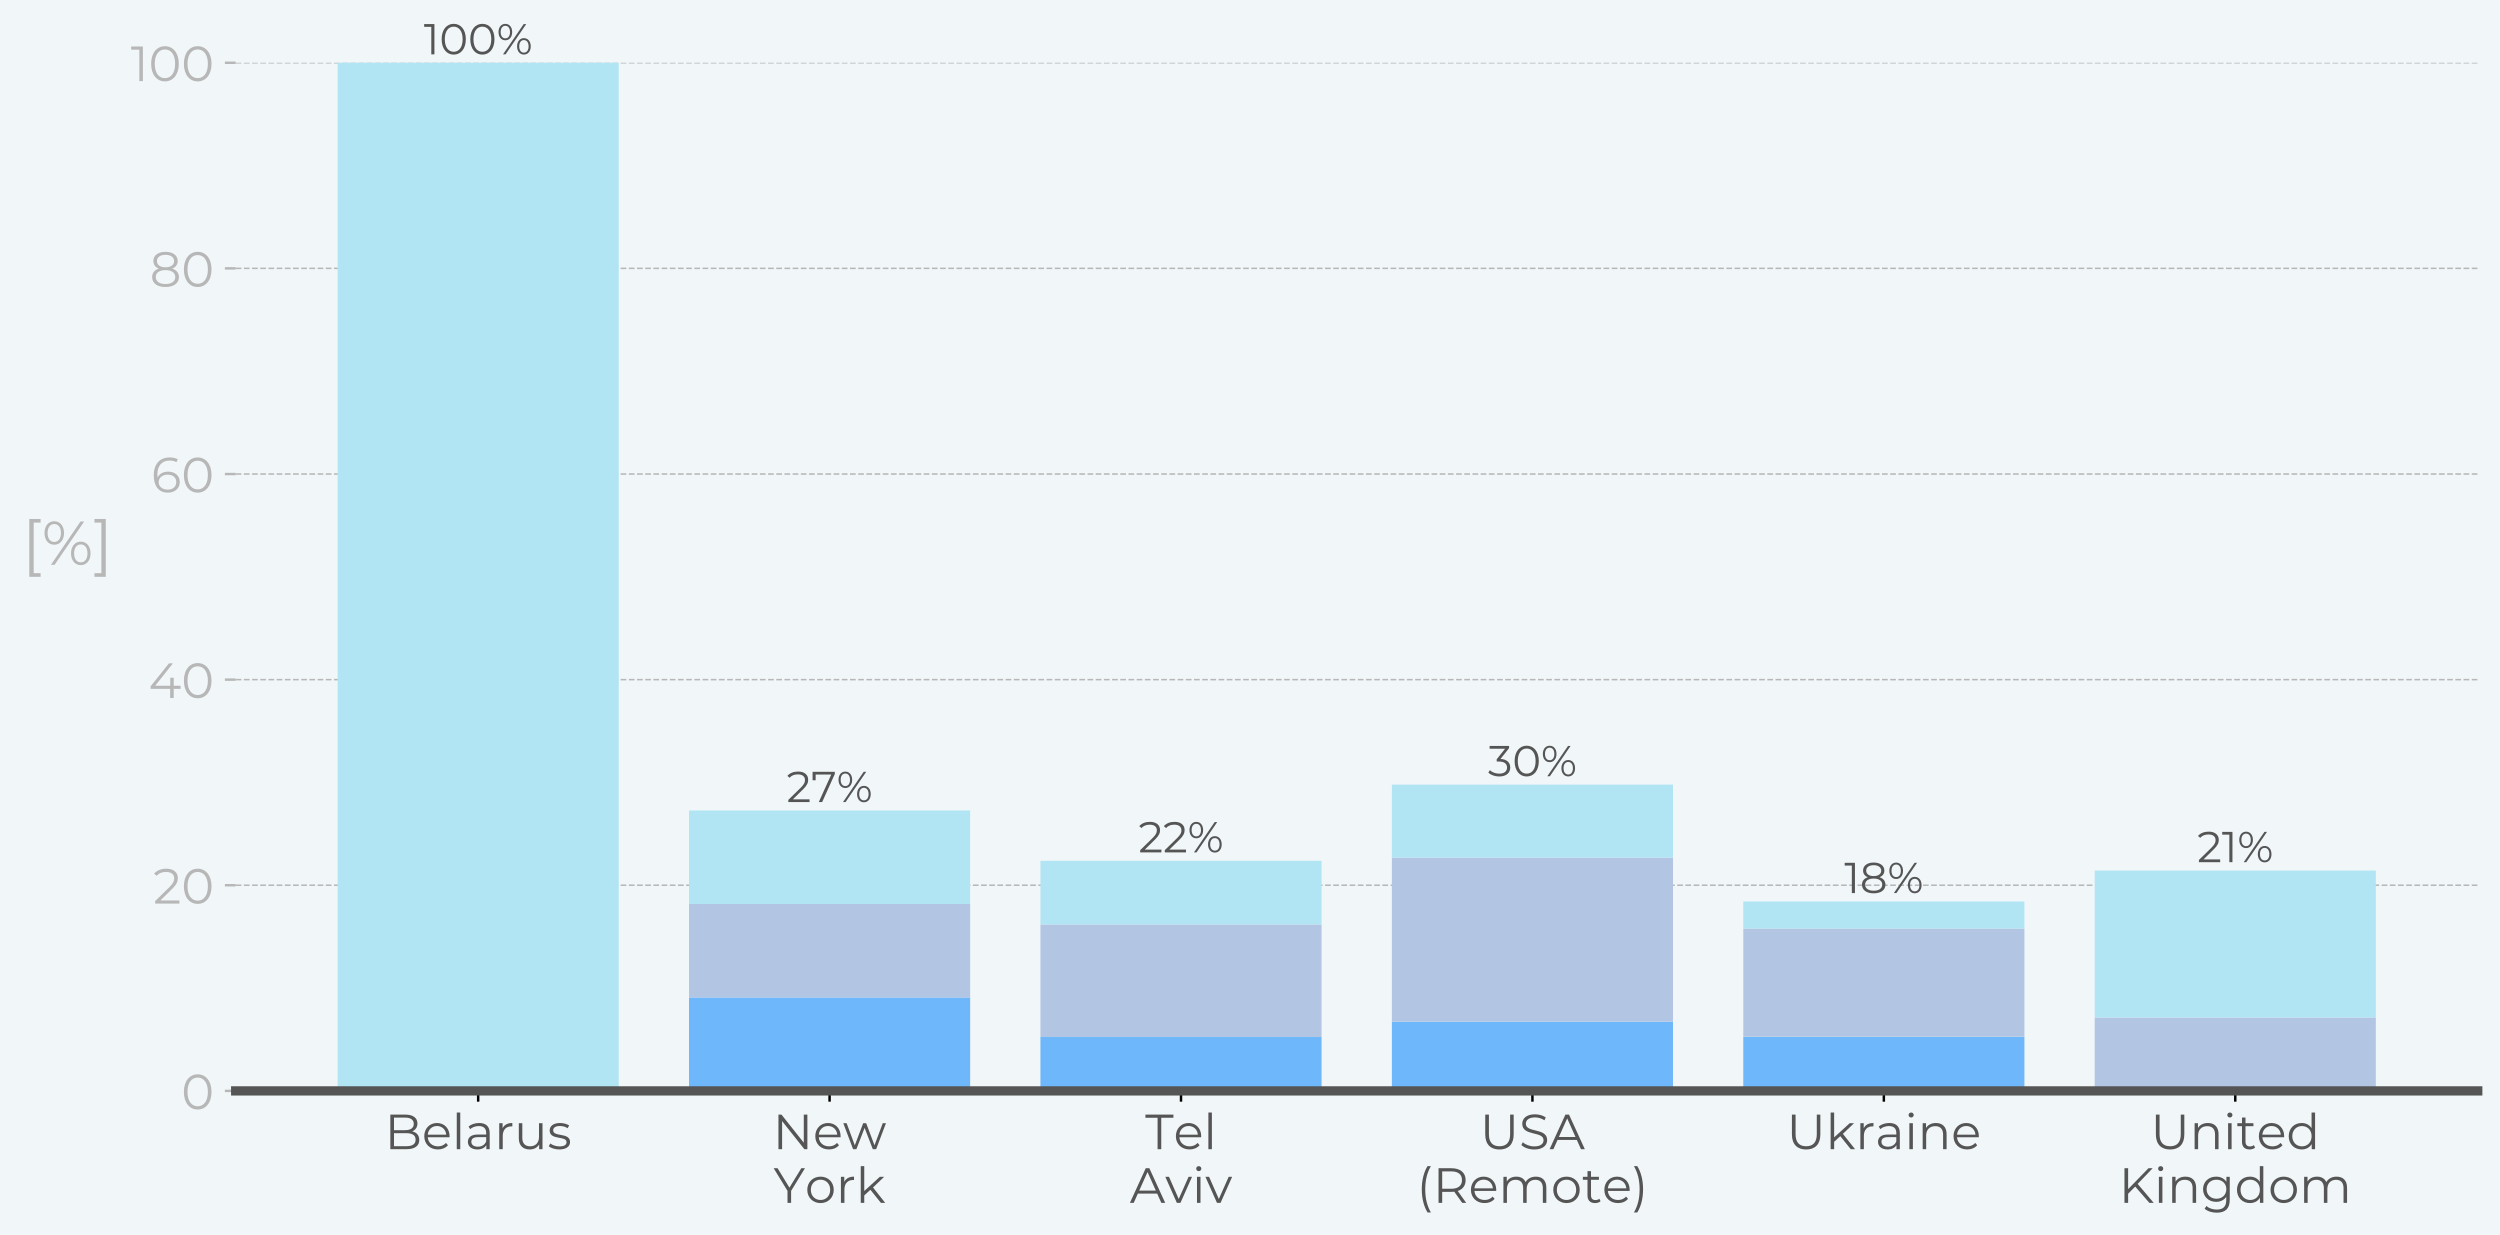
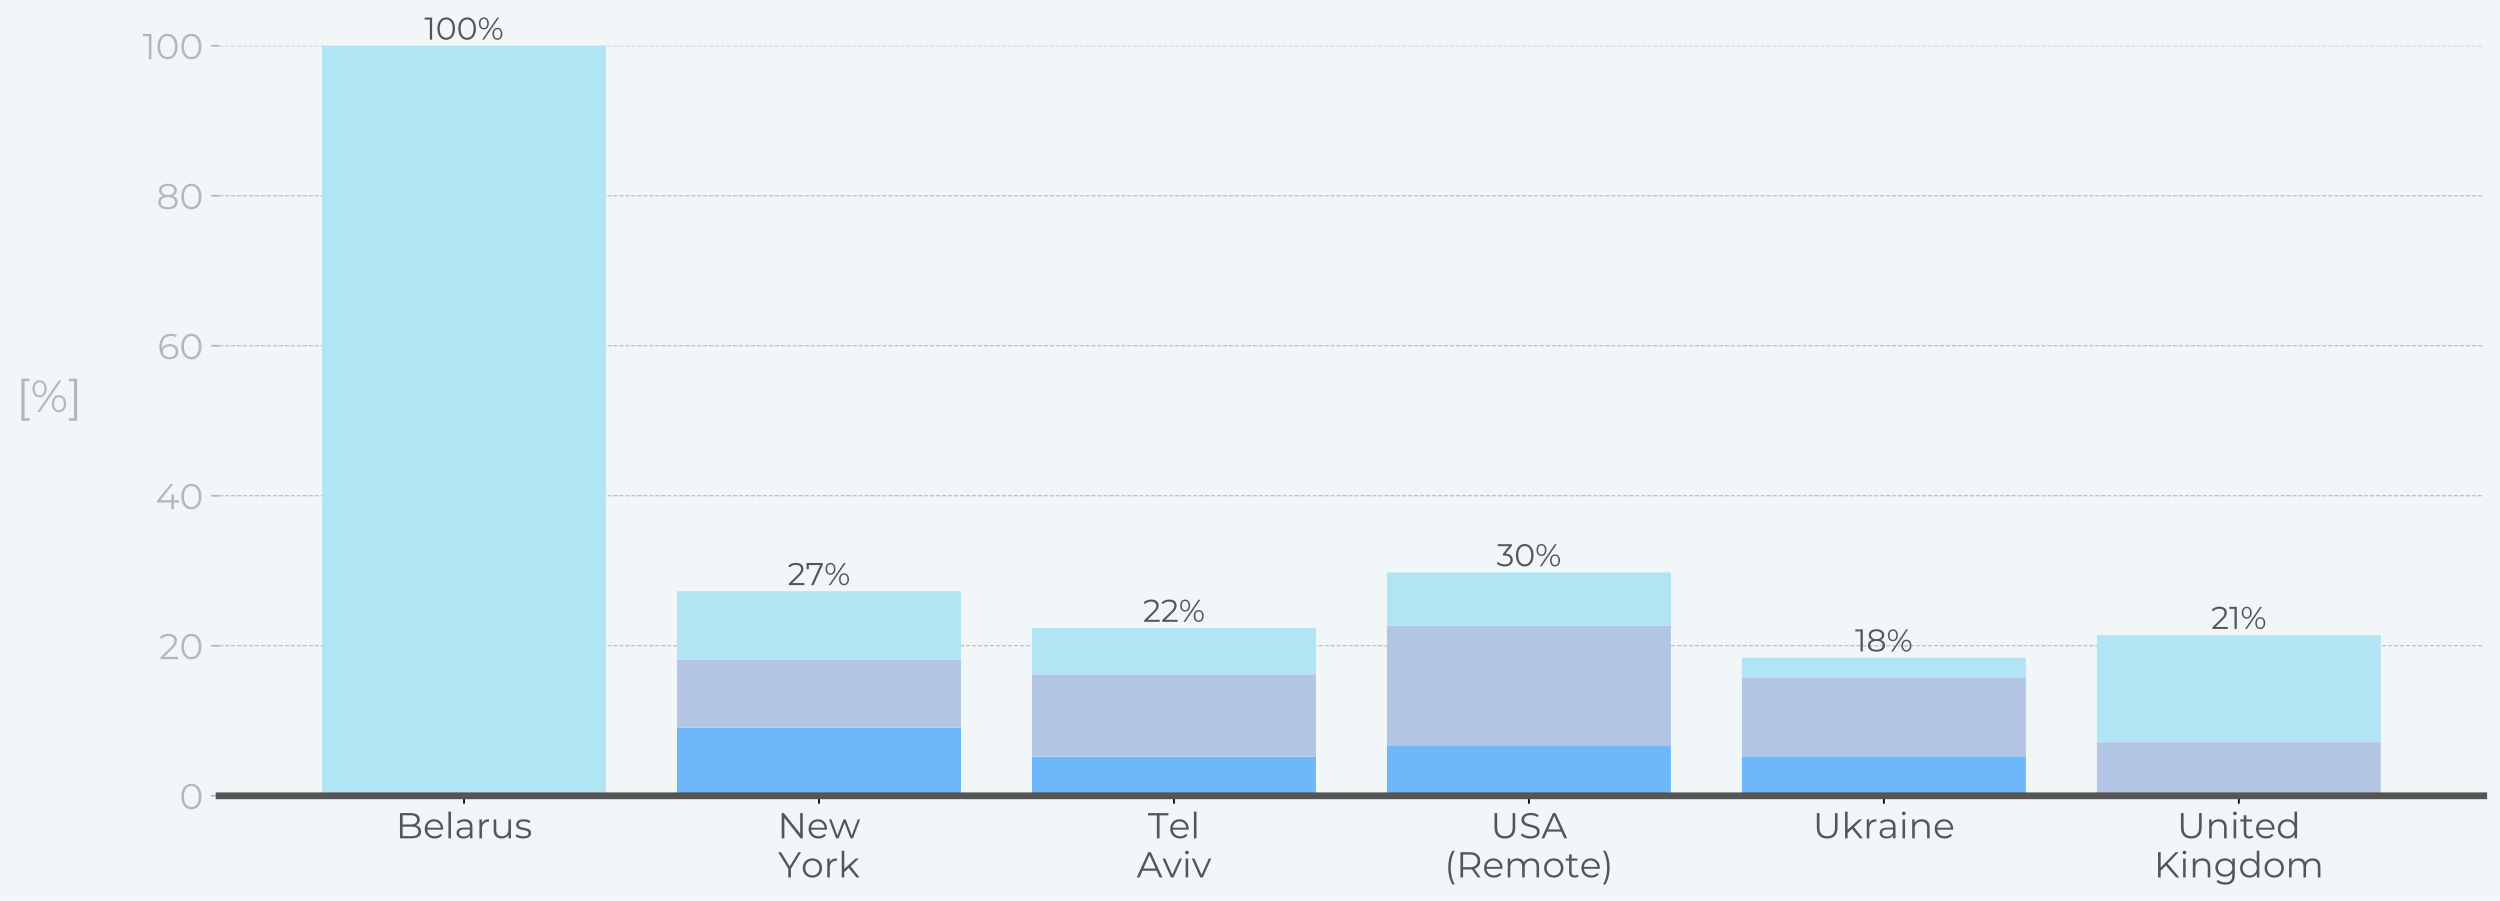
- <svg xmlns="http://www.w3.org/2000/svg" xmlns:xlink="http://www.w3.org/1999/xlink" width="808.855pt" height="399.555pt" viewBox="0 0 808.855 399.555" version="1.1">
+ <svg xmlns="http://www.w3.org/2000/svg" xmlns:xlink="http://www.w3.org/1999/xlink" width="1108.78pt" height="399.555pt" viewBox="0 0 1108.78 399.555" version="1.1">
  <defs>
    <style type="text/css">*{stroke-linejoin: round; stroke-linecap: butt}</style>
  </defs>
  <g id="figure_1">
    <g id="patch_1">
-       <path d="M 0 399.555  L 808.855 399.555  L 808.855 0  L 0 0  z " style="fill: #f1f7f9" />
+       <path d="M 0 399.555  L 1108.78 399.555  L 1108.78 0  L 0 0  z " style="fill: #f1f7f9" />
    </g>
    <g id="axes_1">
      <g id="patch_2">
-         <path d="M 76.255 352.945  L 801.655 352.945  L 801.655 20.305  L 76.255 20.305  z " style="fill: #f1f7f9" />
+         <path d="M 97.18 352.945  L 1101.58 352.945  L 1101.58 20.305  L 97.18 20.305  z " style="fill: #f1f7f9" />
      </g>
      <g id="matplotlib.axis_1">
        <g id="xtick_1">
          <g id="line2d_1">
            <defs>
-               <path id="mdafc9b8b0f" d="M 0 0  L 0 3.5  " style="stroke: #000000; stroke-width: 0.8" />
+               <path id="md4fed5a14a" d="M 0 0  L 0 3.5  " style="stroke: #000000; stroke-width: 0.8" />
            </defs>
            <g>
-               <use xlink:href="#mdafc9b8b0f" x="154.707" y="352.945" style="stroke: #000000; stroke-width: 0.8" />
+               <use xlink:href="#md4fed5a14a" x="205.806" y="352.945" style="stroke: #000000; stroke-width: 0.8" />
            </g>
          </g>
          <g id="text_1">
-             <g style="fill: #555555" transform="translate(124.4661 371.8178)scale(0.16 -0.16)">
+             <g style="fill: #555555" transform="translate(175.5651 371.8178)scale(0.16 -0.16)">
              <defs>
                <path id="Montserrat-Regular-42" d="M 3552 2310  C 3962 2477 4237 2816 4237 3328  C 4237 4058 3661 4480 2662 4480  L 730 4480  L 730 0  L 2790 0  C 3910 0 4474 435 4474 1197  C 4474 1805 4128 2182 3552 2310  z M 2630 4090  C 3347 4090 3763 3814 3763 3277  C 3763 2739 3347 2464 2630 2464  L 1203 2464  L 1203 4090  L 2630 4090  z M 2784 390  L 1203 390  L 1203 2074  L 2784 2074  C 3571 2074 4000 1818 4000 1235  C 4000 646 3571 390 2784 390  z " transform="scale(0.015625)" />
                <path id="Montserrat-Regular-65" d="M 3571 1683  C 3571 2694 2886 3392 1939 3392  C 992 3392 294 2682 294 1683  C 294 685 1011 -32 2061 -32  C 2592 -32 3059 160 3360 518  L 3104 813  C 2848 518 2483 371 2074 371  C 1338 371 800 838 749 1542  L 3565 1542  C 3565 1594 3571 1645 3571 1683  z M 1939 3002  C 2598 3002 3078 2541 3136 1882  L 749 1882  C 806 2541 1286 3002 1939 3002  z " transform="scale(0.015625)" />
                <path id="Montserrat-Regular-6c" d="M 634 0  L 1088 0  L 1088 4749  L 634 4749  L 634 0  z " transform="scale(0.015625)" />
                <path id="Montserrat-Regular-61" d="M 1811 3392  C 1280 3392 781 3226 442 2938  L 646 2598  C 922 2842 1331 2995 1766 2995  C 2394 2995 2720 2682 2720 2106  L 2720 1901  L 1651 1901  C 685 1901 352 1466 352 947  C 352 365 819 -32 1581 -32  C 2138 -32 2534 179 2739 525  L 2739 0  L 3174 0  L 3174 2086  C 3174 2957 2682 3392 1811 3392  z M 1651 326  C 1114 326 800 570 800 960  C 800 1306 1011 1562 1664 1562  L 2720 1562  L 2720 1011  C 2541 570 2163 326 1651 326  z " transform="scale(0.015625)" />
                <path id="Montserrat-Regular-72" d="M 1069 2707  L 1069 3366  L 634 3366  L 634 0  L 1088 0  L 1088 1715  C 1088 2509 1517 2957 2221 2957  C 2253 2957 2291 2950 2330 2950  L 2330 3392  C 1709 3392 1280 3155 1069 2707  z " transform="scale(0.015625)" />
                <path id="Montserrat-Regular-75" d="M 3213 3366  L 3213 1600  C 3213 832 2771 378 2067 378  C 1427 378 1056 742 1056 1459  L 1056 3366  L 602 3366  L 602 1414  C 602 448 1165 -32 2022 -32  C 2560 -32 2995 205 3232 614  L 3232 0  L 3667 0  L 3667 3366  L 3213 3366  z " transform="scale(0.015625)" />
                <path id="Montserrat-Regular-73" d="M 1536 -32  C 2413 -32 2925 346 2925 928  C 2925 2221 742 1536 742 2445  C 742 2765 1011 3002 1619 3002  C 1965 3002 2317 2918 2611 2714  L 2810 3078  C 2528 3270 2054 3392 1619 3392  C 762 3392 288 2982 288 2432  C 288 1101 2470 1792 2470 915  C 2470 582 2208 365 1568 365  C 1094 365 640 531 371 742  L 166 384  C 442 147 979 -32 1536 -32  z " transform="scale(0.015625)" />
              </defs>
              <use xlink:href="#Montserrat-Regular-42" />
              <use xlink:href="#Montserrat-Regular-65" x="75.4" />
              <use xlink:href="#Montserrat-Regular-6c" x="135.8" />
              <use xlink:href="#Montserrat-Regular-61" x="162.7" />
              <use xlink:href="#Montserrat-Regular-72" x="221.7" />
              <use xlink:href="#Montserrat-Regular-75" x="261.8" />
              <use xlink:href="#Montserrat-Regular-73" x="329.1" />
            </g>
          </g>
        </g>
        <g id="xtick_2">
          <g id="line2d_2">
            <g>
-               <use xlink:href="#mdafc9b8b0f" x="268.406" y="352.945" style="stroke: #000000; stroke-width: 0.8" />
+               <use xlink:href="#md4fed5a14a" x="363.236" y="352.945" style="stroke: #000000; stroke-width: 0.8" />
            </g>
          </g>
          <g id="text_2">
-             <g style="fill: #555555" transform="translate(250.0377 371.8178)scale(0.16 -0.16)">
+             <g style="fill: #555555" transform="translate(344.867 371.8178)scale(0.16 -0.16)">
              <defs>
                <path id="Montserrat-Regular-4e" d="M 4006 4480  L 4006 845  L 1120 4480  L 730 4480  L 730 0  L 1203 0  L 1203 3635  L 4083 0  L 4474 0  L 4474 4480  L 4006 4480  z " transform="scale(0.015625)" />
                <path id="Montserrat-Regular-77" d="M 5158 3366  L 4090 506  L 3014 3366  L 2624 3366  L 1542 506  L 486 3366  L 51 3366  L 1318 0  L 1747 0  L 2810 2758  L 3872 0  L 4301 0  L 5574 3366  L 5158 3366  z " transform="scale(0.015625)" />
              </defs>
              <use xlink:href="#Montserrat-Regular-4e" />
              <use xlink:href="#Montserrat-Regular-65" x="81.3" />
              <use xlink:href="#Montserrat-Regular-77" x="141.7" />
            </g>
-             <g style="fill: #555555" transform="translate(250.2952 389.1698)scale(0.16 -0.16)">
+             <g style="fill: #555555" transform="translate(345.1245 389.1698)scale(0.16 -0.16)">
              <defs>
                <path id="Montserrat-Regular-59" d="M 4058 4480  L 3584 4480  L 2048 1965  L 512 4480  L 6 4480  L 1798 1549  L 1798 0  L 2266 0  L 2266 1549  L 4058 4480  z " transform="scale(0.015625)" />
                <path id="Montserrat-Regular-6f" d="M 2010 -32  C 2995 -32 3718 685 3718 1683  C 3718 2682 2995 3392 2010 3392  C 1024 3392 294 2682 294 1683  C 294 685 1024 -32 2010 -32  z M 2010 371  C 1293 371 755 896 755 1683  C 755 2470 1293 2995 2010 2995  C 2726 2995 3258 2470 3258 1683  C 3258 896 2726 371 2010 371  z " transform="scale(0.015625)" />
                <path id="Montserrat-Regular-6b" d="M 3238 0  L 3795 0  L 2221 1990  L 3661 3366  L 3098 3366  L 1088 1530  L 1088 4749  L 634 4749  L 634 0  L 1088 0  L 1088 960  L 1882 1690  L 3238 0  z " transform="scale(0.015625)" />
              </defs>
              <use xlink:href="#Montserrat-Regular-59" />
              <use xlink:href="#Montserrat-Regular-6f" x="63.5" />
              <use xlink:href="#Montserrat-Regular-72" x="126.2" />
              <use xlink:href="#Montserrat-Regular-6b" x="166.3" />
            </g>
          </g>
        </g>
        <g id="xtick_3">
          <g id="line2d_3">
            <g>
-               <use xlink:href="#mdafc9b8b0f" x="382.105" y="352.945" style="stroke: #000000; stroke-width: 0.8" />
+               <use xlink:href="#md4fed5a14a" x="520.665" y="352.945" style="stroke: #000000; stroke-width: 0.8" />
            </g>
          </g>
          <g id="text_3">
-             <g style="fill: #555555" transform="translate(370.528 371.8178)scale(0.16 -0.16)">
+             <g style="fill: #555555" transform="translate(509.0878 371.8178)scale(0.16 -0.16)">
              <defs>
                <path id="Montserrat-Regular-54" d="M 1600 0  L 2074 0  L 2074 4070  L 3648 4070  L 3648 4480  L 26 4480  L 26 4070  L 1600 4070  L 1600 0  z " transform="scale(0.015625)" />
              </defs>
              <use xlink:href="#Montserrat-Regular-54" />
              <use xlink:href="#Montserrat-Regular-65" x="57.4" />
              <use xlink:href="#Montserrat-Regular-6c" x="117.8" />
            </g>
-             <g style="fill: #555555" transform="translate(365.5442 389.1698)scale(0.16 -0.16)">
+             <g style="fill: #555555" transform="translate(504.104 389.1698)scale(0.16 -0.16)">
              <defs>
                <path id="Montserrat-Regular-41" d="M 4077 0  L 4576 0  L 2528 4480  L 2061 4480  L 13 0  L 506 0  L 1043 1197  L 3539 1197  L 4077 0  z M 1216 1581  L 2291 3987  L 3366 1581  L 1216 1581  z " transform="scale(0.015625)" />
                <path id="Montserrat-Regular-76" d="M 3014 3366  L 1741 499  L 480 3366  L 6 3366  L 1498 0  L 1965 0  L 3462 3366  L 3014 3366  z " transform="scale(0.015625)" />
                <path id="Montserrat-Regular-69" d="M 864 4102  C 1056 4102 1197 4250 1197 4435  C 1197 4608 1050 4749 864 4749  C 678 4749 531 4602 531 4429  C 531 4250 678 4102 864 4102  z M 634 0  L 1088 0  L 1088 3366  L 634 3366  L 634 0  z " transform="scale(0.015625)" />
              </defs>
              <use xlink:href="#Montserrat-Regular-41" />
              <use xlink:href="#Montserrat-Regular-76" x="71.7" />
              <use xlink:href="#Montserrat-Regular-69" x="125.9" />
              <use xlink:href="#Montserrat-Regular-76" x="152.8" />
            </g>
          </g>
        </g>
        <g id="xtick_4">
          <g id="line2d_4">
            <g>
-               <use xlink:href="#mdafc9b8b0f" x="495.805" y="352.945" style="stroke: #000000; stroke-width: 0.8" />
+               <use xlink:href="#md4fed5a14a" x="678.095" y="352.945" style="stroke: #000000; stroke-width: 0.8" />
            </g>
          </g>
          <g id="text_4">
-             <g style="fill: #555555" transform="translate(478.812 371.8178)scale(0.16 -0.16)">
+             <g style="fill: #555555" transform="translate(661.1022 371.8178)scale(0.16 -0.16)">
              <defs>
                <path id="Montserrat-Regular-55" d="M 2534 -38  C 3680 -38 4371 627 4371 1914  L 4371 4480  L 3910 4480  L 3910 1933  C 3910 870 3411 384 2534 384  C 1664 384 1165 870 1165 1933  L 1165 4480  L 691 4480  L 691 1914  C 691 627 1389 -38 2534 -38  z " transform="scale(0.015625)" />
                <path id="Montserrat-Regular-53" d="M 1965 -38  C 3110 -38 3635 525 3635 1184  C 3635 2816 877 2074 877 3302  C 877 3750 1242 4115 2061 4115  C 2458 4115 2906 3994 3290 3744  L 3450 4122  C 3091 4371 2566 4518 2061 4518  C 922 4518 410 3949 410 3290  C 410 1632 3168 2387 3168 1158  C 3168 717 2803 365 1965 365  C 1376 365 806 595 486 909  L 301 544  C 634 198 1293 -38 1965 -38  z " transform="scale(0.015625)" />
              </defs>
              <use xlink:href="#Montserrat-Regular-55" />
              <use xlink:href="#Montserrat-Regular-53" x="79.2" />
              <use xlink:href="#Montserrat-Regular-41" x="140.7" />
            </g>
-             <g style="fill: #555555" transform="translate(458.3395 389.1698)scale(0.16 -0.16)">
+             <g style="fill: #555555" transform="translate(640.6297 389.1698)scale(0.16 -0.16)">
              <defs>
                <path id="Montserrat-Regular-28" d="M 1408 -1242  L 1843 -1242  C 1338 -365 1114 614 1114 1754  C 1114 2893 1338 3872 1843 4749  L 1408 4749  C 934 3987 666 2931 666 1754  C 666 576 934 -467 1408 -1242  z " transform="scale(0.015625)" />
                <path id="Montserrat-Regular-52" d="M 4307 0  L 3213 1536  C 3866 1747 4237 2240 4237 2944  C 4237 3904 3546 4480 2406 4480  L 730 4480  L 730 0  L 1203 0  L 1203 1421  L 2406 1421  C 2534 1421 2650 1427 2765 1440  L 3789 0  L 4307 0  z M 2394 1824  L 1203 1824  L 1203 4070  L 2394 4070  C 3290 4070 3763 3661 3763 2944  C 3763 2240 3290 1824 2394 1824  z " transform="scale(0.015625)" />
                <path id="Montserrat-Regular-6d" d="M 4832 3392  C 4224 3392 3744 3117 3501 2682  C 3296 3155 2861 3392 2304 3392  C 1741 3392 1306 3155 1069 2752  L 1069 3366  L 634 3366  L 634 0  L 1088 0  L 1088 1766  C 1088 2534 1530 2982 2214 2982  C 2829 2982 3187 2618 3187 1907  L 3187 0  L 3642 0  L 3642 1766  C 3642 2534 4077 2982 4768 2982  C 5376 2982 5734 2618 5734 1907  L 5734 0  L 6189 0  L 6189 1952  C 6189 2918 5651 3392 4832 3392  z " transform="scale(0.015625)" />
                <path id="Montserrat-Regular-74" d="M 2246 531  C 2118 416 1933 358 1747 358  C 1370 358 1165 576 1165 973  L 1165 2982  L 2189 2982  L 2189 3366  L 1165 3366  L 1165 4102  L 710 4102  L 710 3366  L 109 3366  L 109 2982  L 710 2982  L 710 947  C 710 326 1062 -32 1696 -32  C 1958 -32 2227 45 2406 205  L 2246 531  z " transform="scale(0.015625)" />
                <path id="Montserrat-Regular-29" d="M 691 -1242  C 1171 -467 1440 576 1440 1754  C 1440 2931 1171 3987 691 4749  L 256 4749  C 768 3872 992 2893 992 1754  C 992 614 768 -365 256 -1242  L 691 -1242  z " transform="scale(0.015625)" />
              </defs>
              <use xlink:href="#Montserrat-Regular-28" />
              <use xlink:href="#Montserrat-Regular-52" x="32.9" />
              <use xlink:href="#Montserrat-Regular-65" x="105.2" />
              <use xlink:href="#Montserrat-Regular-6d" x="165.6" />
              <use xlink:href="#Montserrat-Regular-6f" x="271.7" />
              <use xlink:href="#Montserrat-Regular-74" x="334.4" />
              <use xlink:href="#Montserrat-Regular-65" x="375" />
              <use xlink:href="#Montserrat-Regular-29" x="435.4" />
            </g>
          </g>
        </g>
        <g id="xtick_5">
          <g id="line2d_5">
            <g>
-               <use xlink:href="#mdafc9b8b0f" x="609.504" y="352.945" style="stroke: #000000; stroke-width: 0.8" />
+               <use xlink:href="#md4fed5a14a" x="835.524" y="352.945" style="stroke: #000000; stroke-width: 0.8" />
            </g>
          </g>
          <g id="text_5">
-             <g style="fill: #555555" transform="translate(578.0311 371.8178)scale(0.16 -0.16)">
+             <g style="fill: #555555" transform="translate(804.0517 371.8178)scale(0.16 -0.16)">
              <defs>
                <path id="Montserrat-Regular-6e" d="M 2349 3392  C 1766 3392 1312 3155 1069 2746  L 1069 3366  L 634 3366  L 634 0  L 1088 0  L 1088 1766  C 1088 2534 1542 2982 2266 2982  C 2906 2982 3277 2618 3277 1907  L 3277 0  L 3731 0  L 3731 1952  C 3731 2918 3168 3392 2349 3392  z " transform="scale(0.015625)" />
              </defs>
              <use xlink:href="#Montserrat-Regular-55" />
              <use xlink:href="#Montserrat-Regular-6b" x="79.2" />
              <use xlink:href="#Montserrat-Regular-72" x="139.3" />
              <use xlink:href="#Montserrat-Regular-61" x="179.4" />
              <use xlink:href="#Montserrat-Regular-69" x="238.4" />
              <use xlink:href="#Montserrat-Regular-6e" x="265.3" />
              <use xlink:href="#Montserrat-Regular-65" x="333" />
            </g>
          </g>
        </g>
        <g id="xtick_6">
          <g id="line2d_6">
            <g>
-               <use xlink:href="#mdafc9b8b0f" x="723.203" y="352.945" style="stroke: #000000; stroke-width: 0.8" />
+               <use xlink:href="#md4fed5a14a" x="992.954" y="352.945" style="stroke: #000000; stroke-width: 0.8" />
            </g>
          </g>
          <g id="text_6">
-             <g style="fill: #555555" transform="translate(695.7939 371.8178)scale(0.16 -0.16)">
+             <g style="fill: #555555" transform="translate(965.5449 371.8178)scale(0.16 -0.16)">
              <defs>
                <path id="Montserrat-Regular-64" d="M 3251 4749  L 3251 2726  C 2970 3162 2509 3392 1971 3392  C 1011 3392 294 2701 294 1683  C 294 666 1011 -32 1971 -32  C 2528 -32 2995 211 3270 666  L 3270 0  L 3706 0  L 3706 4749  L 3251 4749  z M 2010 371  C 1293 371 755 896 755 1683  C 755 2470 1293 2995 2010 2995  C 2720 2995 3258 2470 3258 1683  C 3258 896 2720 371 2010 371  z " transform="scale(0.015625)" />
              </defs>
              <use xlink:href="#Montserrat-Regular-55" />
              <use xlink:href="#Montserrat-Regular-6e" x="79.2" />
              <use xlink:href="#Montserrat-Regular-69" x="146.9" />
              <use xlink:href="#Montserrat-Regular-74" x="173.8" />
              <use xlink:href="#Montserrat-Regular-65" x="214.4" />
              <use xlink:href="#Montserrat-Regular-64" x="274.8" />
            </g>
-             <g style="fill: #555555" transform="translate(685.5314 389.1698)scale(0.16 -0.16)">
+             <g style="fill: #555555" transform="translate(955.2824 389.1698)scale(0.16 -0.16)">
              <defs>
                <path id="Montserrat-Regular-4b" d="M 3949 0  L 4512 0  L 2438 2451  L 4378 4480  L 3834 4480  L 1203 1773  L 1203 4480  L 730 4480  L 730 0  L 1203 0  L 1203 1178  L 2118 2106  L 3949 0  z " transform="scale(0.015625)" />
                <path id="Montserrat-Regular-67" d="M 3315 3366  L 3315 2720  C 3034 3162 2547 3392 1984 3392  C 1024 3392 294 2733 294 1766  C 294 800 1024 128 1984 128  C 2534 128 3014 352 3296 781  L 3296 352  C 3296 -480 2906 -870 2054 -870  C 1536 -870 1050 -698 730 -410  L 499 -755  C 851 -1088 1453 -1274 2067 -1274  C 3181 -1274 3750 -749 3750 410  L 3750 3366  L 3315 3366  z M 2029 531  C 1286 531 755 1037 755 1766  C 755 2496 1286 2995 2029 2995  C 2771 2995 3309 2496 3309 1766  C 3309 1037 2771 531 2029 531  z " transform="scale(0.015625)" />
              </defs>
              <use xlink:href="#Montserrat-Regular-4b" />
              <use xlink:href="#Montserrat-Regular-69" x="71.1" />
              <use xlink:href="#Montserrat-Regular-6e" x="98" />
              <use xlink:href="#Montserrat-Regular-67" x="165.7" />
              <use xlink:href="#Montserrat-Regular-64" x="234.3" />
              <use xlink:href="#Montserrat-Regular-6f" x="302.1" />
              <use xlink:href="#Montserrat-Regular-6d" x="364.8" />
            </g>
          </g>
        </g>
      </g>
      <g id="matplotlib.axis_2">
        <g id="ytick_1">
          <g id="line2d_7">
-             <path d="M 76.255 352.945  L 801.655 352.945  " clip-path="url(#p40835d565a)" style="fill: none; stroke-dasharray: 1.85,0.8; stroke-dashoffset: 0; stroke: #b7b7b7; stroke-width: 0.5" />
+             <path d="M 97.18 352.945  L 1101.58 352.945  " clip-path="url(#p121d795fda)" style="fill: none; stroke-dasharray: 1.85,0.8; stroke-dashoffset: 0; stroke: #b7b7b7; stroke-width: 0.5" />
          </g>
          <g id="line2d_8">
            <defs>
-               <path id="m9eced8f022" d="M 0 0  L -3.5 0  " style="stroke: #b7b7b7; stroke-width: 0.8" />
+               <path id="m2741f8042b" d="M 0 0  L -3.5 0  " style="stroke: #b7b7b7; stroke-width: 0.8" />
            </defs>
            <g>
-               <use xlink:href="#m9eced8f022" x="76.255" y="352.945" style="fill: #b7b7b7; stroke: #b7b7b7; stroke-width: 0.8" />
+               <use xlink:href="#m2741f8042b" x="97.18" y="352.945" style="fill: #b7b7b7; stroke: #b7b7b7; stroke-width: 0.8" />
            </g>
          </g>
          <g id="text_7">
-             <g style="fill: #b7b7b7" transform="translate(58.6625 358.8816)scale(0.16 -0.16)">
+             <g style="fill: #b7b7b7" transform="translate(79.5875 358.8816)scale(0.16 -0.16)">
              <defs>
                <path id="Montserrat-Regular-30" d="M 2118 -38  C 3155 -38 3910 813 3910 2240  C 3910 3667 3155 4518 2118 4518  C 1082 4518 333 3667 333 2240  C 333 813 1082 -38 2118 -38  z M 2118 384  C 1338 384 800 1043 800 2240  C 800 3437 1338 4096 2118 4096  C 2899 4096 3437 3437 3437 2240  C 3437 1043 2899 384 2118 384  z " transform="scale(0.015625)" />
              </defs>
              <use xlink:href="#Montserrat-Regular-30" />
            </g>
          </g>
        </g>
        <g id="ytick_2">
          <g id="line2d_9">
-             <path d="M 76.255 286.417  L 801.655 286.417  " clip-path="url(#p40835d565a)" style="fill: none; stroke-dasharray: 1.85,0.8; stroke-dashoffset: 0; stroke: #b7b7b7; stroke-width: 0.5" />
+             <path d="M 97.18 286.417  L 1101.58 286.417  " clip-path="url(#p121d795fda)" style="fill: none; stroke-dasharray: 1.85,0.8; stroke-dashoffset: 0; stroke: #b7b7b7; stroke-width: 0.5" />
          </g>
          <g id="line2d_10">
            <g>
-               <use xlink:href="#m9eced8f022" x="76.255" y="286.417" style="fill: #b7b7b7; stroke: #b7b7b7; stroke-width: 0.8" />
+               <use xlink:href="#m2741f8042b" x="97.18" y="286.417" style="fill: #b7b7b7; stroke: #b7b7b7; stroke-width: 0.8" />
            </g>
          </g>
          <g id="text_8">
-             <g style="fill: #b7b7b7" transform="translate(49.575 292.3536)scale(0.16 -0.16)">
+             <g style="fill: #b7b7b7" transform="translate(70.5 292.3536)scale(0.16 -0.16)">
              <defs>
                <path id="Montserrat-Regular-32" d="M 928 410  L 2451 1907  C 3053 2496 3187 2880 3187 3309  C 3187 4058 2611 4518 1702 4518  C 1018 4518 461 4288 115 3878  L 442 3597  C 736 3936 1139 4096 1664 4096  C 2349 4096 2714 3776 2714 3258  C 2714 2950 2618 2650 2112 2150  L 250 326  L 250 0  L 3392 0  L 3392 410  L 928 410  z " transform="scale(0.015625)" />
              </defs>
              <use xlink:href="#Montserrat-Regular-32" />
              <use xlink:href="#Montserrat-Regular-30" x="56.8" />
            </g>
          </g>
        </g>
        <g id="ytick_3">
          <g id="line2d_11">
-             <path d="M 76.255 219.889  L 801.655 219.889  " clip-path="url(#p40835d565a)" style="fill: none; stroke-dasharray: 1.85,0.8; stroke-dashoffset: 0; stroke: #b7b7b7; stroke-width: 0.5" />
+             <path d="M 97.18 219.889  L 1101.58 219.889  " clip-path="url(#p121d795fda)" style="fill: none; stroke-dasharray: 1.85,0.8; stroke-dashoffset: 0; stroke: #b7b7b7; stroke-width: 0.5" />
          </g>
          <g id="line2d_12">
            <g>
-               <use xlink:href="#m9eced8f022" x="76.255" y="219.889" style="fill: #b7b7b7; stroke: #b7b7b7; stroke-width: 0.8" />
+               <use xlink:href="#m2741f8042b" x="97.18" y="219.889" style="fill: #b7b7b7; stroke: #b7b7b7; stroke-width: 0.8" />
            </g>
          </g>
          <g id="text_9">
-             <g style="fill: #b7b7b7" transform="translate(48.0875 225.8256)scale(0.16 -0.16)">
+             <g style="fill: #b7b7b7" transform="translate(69.0125 225.8256)scale(0.16 -0.16)">
              <defs>
                <path id="Montserrat-Regular-34" d="M 4141 1587  L 3245 1587  L 3245 2624  L 2797 2624  L 2797 1587  L 851 1587  L 3142 4480  L 2630 4480  L 256 1510  L 256 1178  L 2784 1178  L 2784 0  L 3245 0  L 3245 1178  L 4141 1178  L 4141 1587  z " transform="scale(0.015625)" />
              </defs>
              <use xlink:href="#Montserrat-Regular-34" />
              <use xlink:href="#Montserrat-Regular-30" x="66.1" />
            </g>
          </g>
        </g>
        <g id="ytick_4">
          <g id="line2d_13">
-             <path d="M 76.255 153.361  L 801.655 153.361  " clip-path="url(#p40835d565a)" style="fill: none; stroke-dasharray: 1.85,0.8; stroke-dashoffset: 0; stroke: #b7b7b7; stroke-width: 0.5" />
+             <path d="M 97.18 153.361  L 1101.58 153.361  " clip-path="url(#p121d795fda)" style="fill: none; stroke-dasharray: 1.85,0.8; stroke-dashoffset: 0; stroke: #b7b7b7; stroke-width: 0.5" />
          </g>
          <g id="line2d_14">
            <g>
-               <use xlink:href="#m9eced8f022" x="76.255" y="153.361" style="fill: #b7b7b7; stroke: #b7b7b7; stroke-width: 0.8" />
+               <use xlink:href="#m2741f8042b" x="97.18" y="153.361" style="fill: #b7b7b7; stroke: #b7b7b7; stroke-width: 0.8" />
            </g>
          </g>
          <g id="text_10">
-             <g style="fill: #b7b7b7" transform="translate(48.9175 159.2976)scale(0.16 -0.16)">
+             <g style="fill: #b7b7b7" transform="translate(69.8425 159.2976)scale(0.16 -0.16)">
              <defs>
                <path id="Montserrat-Regular-36" d="M 2189 2682  C 1568 2682 1043 2406 819 1914  C 806 2048 800 2176 800 2278  C 800 3494 1421 4115 2387 4115  C 2720 4115 3027 4058 3258 3904  L 3443 4275  C 3162 4448 2784 4518 2381 4518  C 1165 4518 333 3725 333 2202  C 333 787 979 -38 2170 -38  C 3040 -38 3699 499 3699 1338  C 3699 2157 3078 2682 2189 2682  z M 2150 352  C 1376 352 966 819 966 1312  C 966 1869 1434 2291 2118 2291  C 2810 2291 3245 1914 3245 1325  C 3245 730 2797 352 2150 352  z " transform="scale(0.015625)" />
              </defs>
              <use xlink:href="#Montserrat-Regular-36" />
              <use xlink:href="#Montserrat-Regular-30" x="60.9" />
            </g>
          </g>
        </g>
        <g id="ytick_5">
          <g id="line2d_15">
-             <path d="M 76.255 86.833  L 801.655 86.833  " clip-path="url(#p40835d565a)" style="fill: none; stroke-dasharray: 1.85,0.8; stroke-dashoffset: 0; stroke: #b7b7b7; stroke-width: 0.5" />
+             <path d="M 97.18 86.833  L 1101.58 86.833  " clip-path="url(#p121d795fda)" style="fill: none; stroke-dasharray: 1.85,0.8; stroke-dashoffset: 0; stroke: #b7b7b7; stroke-width: 0.5" />
          </g>
          <g id="line2d_16">
            <g>
-               <use xlink:href="#m9eced8f022" x="76.255" y="86.833" style="fill: #b7b7b7; stroke: #b7b7b7; stroke-width: 0.8" />
+               <use xlink:href="#m2741f8042b" x="97.18" y="86.833" style="fill: #b7b7b7; stroke: #b7b7b7; stroke-width: 0.8" />
            </g>
          </g>
          <g id="text_11">
-             <g style="fill: #b7b7b7" transform="translate(48.455 92.76956)scale(0.16 -0.16)">
+             <g style="fill: #b7b7b7" transform="translate(69.38 92.76956)scale(0.16 -0.16)">
              <defs>
                <path id="Montserrat-Regular-38" d="M 2899 2349  C 3360 2528 3616 2867 3616 3334  C 3616 4064 2982 4518 2035 4518  C 1088 4518 467 4064 467 3334  C 467 2867 717 2528 1171 2349  C 614 2163 307 1786 307 1248  C 307 454 960 -38 2035 -38  C 3104 -38 3776 454 3776 1248  C 3776 1779 3462 2163 2899 2349  z M 928 3322  C 928 3821 1357 4128 2035 4128  C 2707 4128 3149 3821 3149 3315  C 3149 2829 2733 2515 2035 2515  C 1338 2515 928 2829 928 3322  z M 2035 352  C 1242 352 774 698 774 1254  C 774 1805 1242 2150 2035 2150  C 2829 2150 3302 1805 3302 1254  C 3302 698 2829 352 2035 352  z " transform="scale(0.015625)" />
              </defs>
              <use xlink:href="#Montserrat-Regular-38" />
              <use xlink:href="#Montserrat-Regular-30" x="63.8" />
            </g>
          </g>
        </g>
        <g id="ytick_6">
          <g id="line2d_17">
-             <path d="M 76.255 20.305  L 801.655 20.305  " clip-path="url(#p40835d565a)" style="fill: none; stroke-dasharray: 1.85,0.8; stroke-dashoffset: 0; stroke: #b7b7b7; stroke-width: 0.5" />
+             <path d="M 97.18 20.305  L 1101.58 20.305  " clip-path="url(#p121d795fda)" style="fill: none; stroke-dasharray: 1.85,0.8; stroke-dashoffset: 0; stroke: #b7b7b7; stroke-width: 0.5" />
          </g>
          <g id="line2d_18">
            <g>
-               <use xlink:href="#m9eced8f022" x="76.255" y="20.305" style="fill: #b7b7b7; stroke: #b7b7b7; stroke-width: 0.8" />
+               <use xlink:href="#m2741f8042b" x="97.18" y="20.305" style="fill: #b7b7b7; stroke: #b7b7b7; stroke-width: 0.8" />
            </g>
          </g>
          <g id="text_12">
-             <g style="fill: #b7b7b7" transform="translate(42.295 26.24156)scale(0.16 -0.16)">
+             <g style="fill: #b7b7b7" transform="translate(63.22 26.24156)scale(0.16 -0.16)">
              <defs>
                <path id="Montserrat-Regular-31" d="M 58 4480  L 58 4070  L 1114 4070  L 1114 0  L 1574 0  L 1574 4480  L 58 4480  z " transform="scale(0.015625)" />
              </defs>
              <use xlink:href="#Montserrat-Regular-31" />
              <use xlink:href="#Montserrat-Regular-30" x="36.1" />
              <use xlink:href="#Montserrat-Regular-30" x="102.3" />
            </g>
          </g>
        </g>
        <g id="text_13">
          <g style="fill: #b7b7b7" transform="translate(7.2 182.7441)scale(0.2 -0.2)">
            <defs>
              <path id="Montserrat-Regular-5b" d="M 730 -1242  L 1901 -1242  L 1901 -864  L 1184 -864  L 1184 4371  L 1901 4371  L 1901 4749  L 730 4749  L 730 -1242  z " transform="scale(0.015625)" />
              <path id="Montserrat-Regular-25" d="M 1280 2080  C 1875 2080 2291 2560 2291 3296  C 2291 4032 1875 4512 1280 4512  C 678 4512 269 4026 269 3296  C 269 2566 678 2080 1280 2080  z M 934 0  L 1312 0  L 4371 4480  L 3994 4480  L 934 0  z M 1280 2368  C 858 2368 589 2720 589 3296  C 589 3872 858 4224 1280 4224  C 1696 4224 1971 3878 1971 3296  C 1971 2714 1696 2368 1280 2368  z M 4026 -32  C 4627 -32 5037 454 5037 1184  C 5037 1914 4627 2400 4026 2400  C 3430 2400 3014 1914 3014 1184  C 3014 454 3430 -32 4026 -32  z M 4026 256  C 3610 256 3334 602 3334 1184  C 3334 1766 3610 2112 4026 2112  C 4448 2112 4717 1760 4717 1184  C 4717 608 4448 256 4026 256  z " transform="scale(0.015625)" />
              <path id="Montserrat-Regular-5d" d="M 1306 -1242  L 1306 4749  L 134 4749  L 134 4371  L 851 4371  L 851 -864  L 134 -864  L 134 -1242  L 1306 -1242  z " transform="scale(0.015625)" />
            </defs>
            <use xlink:href="#Montserrat-Regular-5b" />
            <use xlink:href="#Montserrat-Regular-25" x="31.8" />
            <use xlink:href="#Montserrat-Regular-5d" x="114.7" />
          </g>
        </g>
      </g>
      <g id="patch_3">
-         <path d="M 109.228 352.945  L 200.187 352.945  L 200.187 352.945  L 109.228 352.945  z " clip-path="url(#p40835d565a)" style="fill: #6eb7fa" />
+         <path d="M 142.835 352.945  L 268.778 352.945  L 268.778 352.945  L 142.835 352.945  z " clip-path="url(#p121d795fda)" style="fill: #6eb7fa" />
      </g>
      <g id="patch_4">
-         <path d="M 222.927 352.945  L 313.886 352.945  L 313.886 322.705  L 222.927 322.705  z " clip-path="url(#p40835d565a)" style="fill: #6eb7fa" />
+         <path d="M 300.264 352.945  L 426.208 352.945  L 426.208 322.705  L 300.264 322.705  z " clip-path="url(#p121d795fda)" style="fill: #6eb7fa" />
      </g>
      <g id="patch_5">
-         <path d="M 336.626 352.945  L 427.585 352.945  L 427.585 335.521  L 336.626 335.521  z " clip-path="url(#p40835d565a)" style="fill: #6eb7fa" />
+         <path d="M 457.693 352.945  L 583.637 352.945  L 583.637 335.521  L 457.693 335.521  z " clip-path="url(#p121d795fda)" style="fill: #6eb7fa" />
      </g>
      <g id="patch_6">
-         <path d="M 450.325 352.945  L 541.284 352.945  L 541.284 330.533  L 450.325 330.533  z " clip-path="url(#p40835d565a)" style="fill: #6eb7fa" />
+         <path d="M 615.123 352.945  L 741.067 352.945  L 741.067 330.533  L 615.123 330.533  z " clip-path="url(#p121d795fda)" style="fill: #6eb7fa" />
      </g>
      <g id="patch_7">
-         <path d="M 564.024 352.945  L 654.983 352.945  L 654.983 335.438  L 564.024 335.438  z " clip-path="url(#p40835d565a)" style="fill: #6eb7fa" />
+         <path d="M 772.552 352.945  L 898.496 352.945  L 898.496 335.438  L 772.552 335.438  z " clip-path="url(#p121d795fda)" style="fill: #6eb7fa" />
      </g>
      <g id="patch_8">
-         <path d="M 677.723 352.945  L 768.682 352.945  L 768.682 352.945  L 677.723 352.945  z " clip-path="url(#p40835d565a)" style="fill: #6eb7fa" />
+         <path d="M 929.982 352.945  L 1055.925 352.945  L 1055.925 352.945  L 929.982 352.945  z " clip-path="url(#p121d795fda)" style="fill: #6eb7fa" />
      </g>
      <g id="patch_9">
-         <path d="M 109.228 352.945  L 200.187 352.945  L 200.187 352.945  L 109.228 352.945  z " clip-path="url(#p40835d565a)" style="fill: #b2c6e3" />
+         <path d="M 142.835 352.945  L 268.778 352.945  L 268.778 352.945  L 142.835 352.945  z " clip-path="url(#p121d795fda)" style="fill: #b2c6e3" />
      </g>
      <g id="patch_10">
-         <path d="M 222.927 322.705  L 313.886 322.705  L 313.886 292.465  L 222.927 292.465  z " clip-path="url(#p40835d565a)" style="fill: #b2c6e3" />
+         <path d="M 300.264 322.705  L 426.208 322.705  L 426.208 292.465  L 300.264 292.465  z " clip-path="url(#p121d795fda)" style="fill: #b2c6e3" />
      </g>
      <g id="patch_11">
-         <path d="M 336.626 335.521  L 427.585 335.521  L 427.585 299.089  L 336.626 299.089  z " clip-path="url(#p40835d565a)" style="fill: #b2c6e3" />
+         <path d="M 457.693 335.521  L 583.637 335.521  L 583.637 299.089  L 457.693 299.089  z " clip-path="url(#p121d795fda)" style="fill: #b2c6e3" />
      </g>
      <g id="patch_12">
-         <path d="M 450.325 330.533  L 541.284 330.533  L 541.284 277.453  L 450.325 277.453  z " clip-path="url(#p40835d565a)" style="fill: #b2c6e3" />
+         <path d="M 615.123 330.533  L 741.067 330.533  L 741.067 277.453  L 615.123 277.453  z " clip-path="url(#p121d795fda)" style="fill: #b2c6e3" />
      </g>
      <g id="patch_13">
-         <path d="M 564.024 335.438  L 654.983 335.438  L 654.983 300.423  L 564.024 300.423  z " clip-path="url(#p40835d565a)" style="fill: #b2c6e3" />
+         <path d="M 772.552 335.438  L 898.496 335.438  L 898.496 300.423  L 772.552 300.423  z " clip-path="url(#p121d795fda)" style="fill: #b2c6e3" />
      </g>
      <g id="patch_14">
-         <path d="M 677.723 352.945  L 768.682 352.945  L 768.682 329.185  L 677.723 329.185  z " clip-path="url(#p40835d565a)" style="fill: #b2c6e3" />
+         <path d="M 929.982 352.945  L 1055.925 352.945  L 1055.925 329.185  L 929.982 329.185  z " clip-path="url(#p121d795fda)" style="fill: #b2c6e3" />
      </g>
      <g id="patch_15">
-         <path d="M 109.228 352.945  L 200.187 352.945  L 200.187 20.305  L 109.228 20.305  z " clip-path="url(#p40835d565a)" style="fill: #b1e5f4" />
+         <path d="M 142.835 352.945  L 268.778 352.945  L 268.778 20.305  L 142.835 20.305  z " clip-path="url(#p121d795fda)" style="fill: #b1e5f4" />
      </g>
      <g id="patch_16">
-         <path d="M 222.927 292.465  L 313.886 292.465  L 313.886 262.225  L 222.927 262.225  z " clip-path="url(#p40835d565a)" style="fill: #b1e5f4" />
+         <path d="M 300.264 292.465  L 426.208 292.465  L 426.208 262.225  L 300.264 262.225  z " clip-path="url(#p121d795fda)" style="fill: #b1e5f4" />
      </g>
      <g id="patch_17">
-         <path d="M 336.626 299.089  L 427.585 299.089  L 427.585 278.497  L 336.626 278.497  z " clip-path="url(#p40835d565a)" style="fill: #b1e5f4" />
+         <path d="M 457.693 299.089  L 583.637 299.089  L 583.637 278.497  L 457.693 278.497  z " clip-path="url(#p121d795fda)" style="fill: #b1e5f4" />
      </g>
      <g id="patch_18">
-         <path d="M 450.325 277.453  L 541.284 277.453  L 541.284 253.861  L 450.325 253.861  z " clip-path="url(#p40835d565a)" style="fill: #b1e5f4" />
+         <path d="M 615.123 277.453  L 741.067 277.453  L 741.067 253.861  L 615.123 253.861  z " clip-path="url(#p121d795fda)" style="fill: #b1e5f4" />
      </g>
      <g id="patch_19">
-         <path d="M 564.024 300.423  L 654.983 300.423  L 654.983 291.67  L 564.024 291.67  z " clip-path="url(#p40835d565a)" style="fill: #b1e5f4" />
+         <path d="M 772.552 300.423  L 898.496 300.423  L 898.496 291.67  L 772.552 291.67  z " clip-path="url(#p121d795fda)" style="fill: #b1e5f4" />
      </g>
      <g id="patch_20">
-         <path d="M 677.723 329.185  L 768.682 329.185  L 768.682 281.665  L 677.723 281.665  z " clip-path="url(#p40835d565a)" style="fill: #b1e5f4" />
+         <path d="M 929.982 329.185  L 1055.925 329.185  L 1055.925 281.665  L 929.982 281.665  z " clip-path="url(#p121d795fda)" style="fill: #b1e5f4" />
      </g>
      <g id="text_14">
-         <g style="fill: #555555" transform="translate(137.1089 17.58844)scale(0.14 -0.14)">
+         <g style="fill: #555555" transform="translate(188.2079 17.58844)scale(0.14 -0.14)">
          <use xlink:href="#Montserrat-Regular-31" />
          <use xlink:href="#Montserrat-Regular-30" x="36.1" />
          <use xlink:href="#Montserrat-Regular-30" x="102.3" />
          <use xlink:href="#Montserrat-Regular-25" x="168.5" />
        </g>
      </g>
      <g id="text_15">
-         <g style="fill: #555555" transform="translate(254.5038 259.5084)scale(0.14 -0.14)">
+         <g style="fill: #555555" transform="translate(349.3331 259.5084)scale(0.14 -0.14)">
          <defs>
            <path id="Montserrat-Regular-37" d="M 205 4480  L 205 3232  L 659 3232  L 659 4070  L 2963 4070  L 1120 0  L 1619 0  L 3494 4154  L 3494 4480  L 205 4480  z " transform="scale(0.015625)" />
          </defs>
          <use xlink:href="#Montserrat-Regular-32" />
          <use xlink:href="#Montserrat-Regular-37" x="56.8" />
          <use xlink:href="#Montserrat-Regular-25" x="115.7" />
        </g>
      </g>
      <g id="text_16">
-         <g style="fill: #555555" transform="translate(368.3505 275.7804)scale(0.14 -0.14)">
+         <g style="fill: #555555" transform="translate(506.9103 275.7804)scale(0.14 -0.14)">
          <use xlink:href="#Montserrat-Regular-32" />
          <use xlink:href="#Montserrat-Regular-32" x="56.8" />
          <use xlink:href="#Montserrat-Regular-25" x="113.6" />
        </g>
      </g>
      <g id="text_17">
-         <g style="fill: #555555" transform="translate(481.4184 251.1442)scale(0.14 -0.14)">
+         <g style="fill: #555555" transform="translate(663.7086 251.1442)scale(0.14 -0.14)">
          <defs>
            <path id="Montserrat-Regular-33" d="M 1856 2560  L 3123 4154  L 3123 4480  L 243 4480  L 243 4070  L 2534 4070  L 1293 2515  L 1293 2176  L 1613 2176  C 2445 2176 2822 1824 2822 1286  C 2822 730 2413 384 1670 384  C 1088 384 570 602 282 902  L 58 538  C 403 186 1024 -38 1670 -38  C 2752 -38 3296 538 3296 1286  C 3296 2003 2816 2509 1856 2560  z " transform="scale(0.015625)" />
          </defs>
          <use xlink:href="#Montserrat-Regular-33" />
          <use xlink:href="#Montserrat-Regular-30" x="56.4" />
          <use xlink:href="#Montserrat-Regular-25" x="122.6" />
        </g>
      </g>
      <g id="text_18">
-         <g style="fill: #555555" transform="translate(596.7078 288.9526)scale(0.14 -0.14)">
+         <g style="fill: #555555" transform="translate(822.7284 288.9526)scale(0.14 -0.14)">
          <use xlink:href="#Montserrat-Regular-31" />
          <use xlink:href="#Montserrat-Regular-38" x="36.1" />
          <use xlink:href="#Montserrat-Regular-25" x="99.9" />
        </g>
      </g>
      <g id="text_19">
-         <g style="fill: #555555" transform="translate(710.8969 278.9484)scale(0.14 -0.14)">
+         <g style="fill: #555555" transform="translate(980.6479 278.9484)scale(0.14 -0.14)">
          <use xlink:href="#Montserrat-Regular-32" />
          <use xlink:href="#Montserrat-Regular-31" x="56.8" />
          <use xlink:href="#Montserrat-Regular-25" x="92.9" />
        </g>
      </g>
      <g id="line2d_19">
-         <path d="M 76.255 352.945  L 801.655 352.945  " style="fill: none; stroke: #555555; stroke-width: 3; stroke-linecap: square" />
+         <path d="M 97.18 352.945  L 1101.58 352.945  " style="fill: none; stroke: #555555; stroke-width: 3; stroke-linecap: square" />
      </g>
    </g>
  </g>
  <defs>
-     <clipPath id="p40835d565a">
-       <rect x="76.255" y="20.305" width="725.4" height="332.64" />
+     <clipPath id="p121d795fda">
+       <rect x="97.18" y="20.305" width="1004.4" height="332.64" />
    </clipPath>
  </defs>
</svg>
